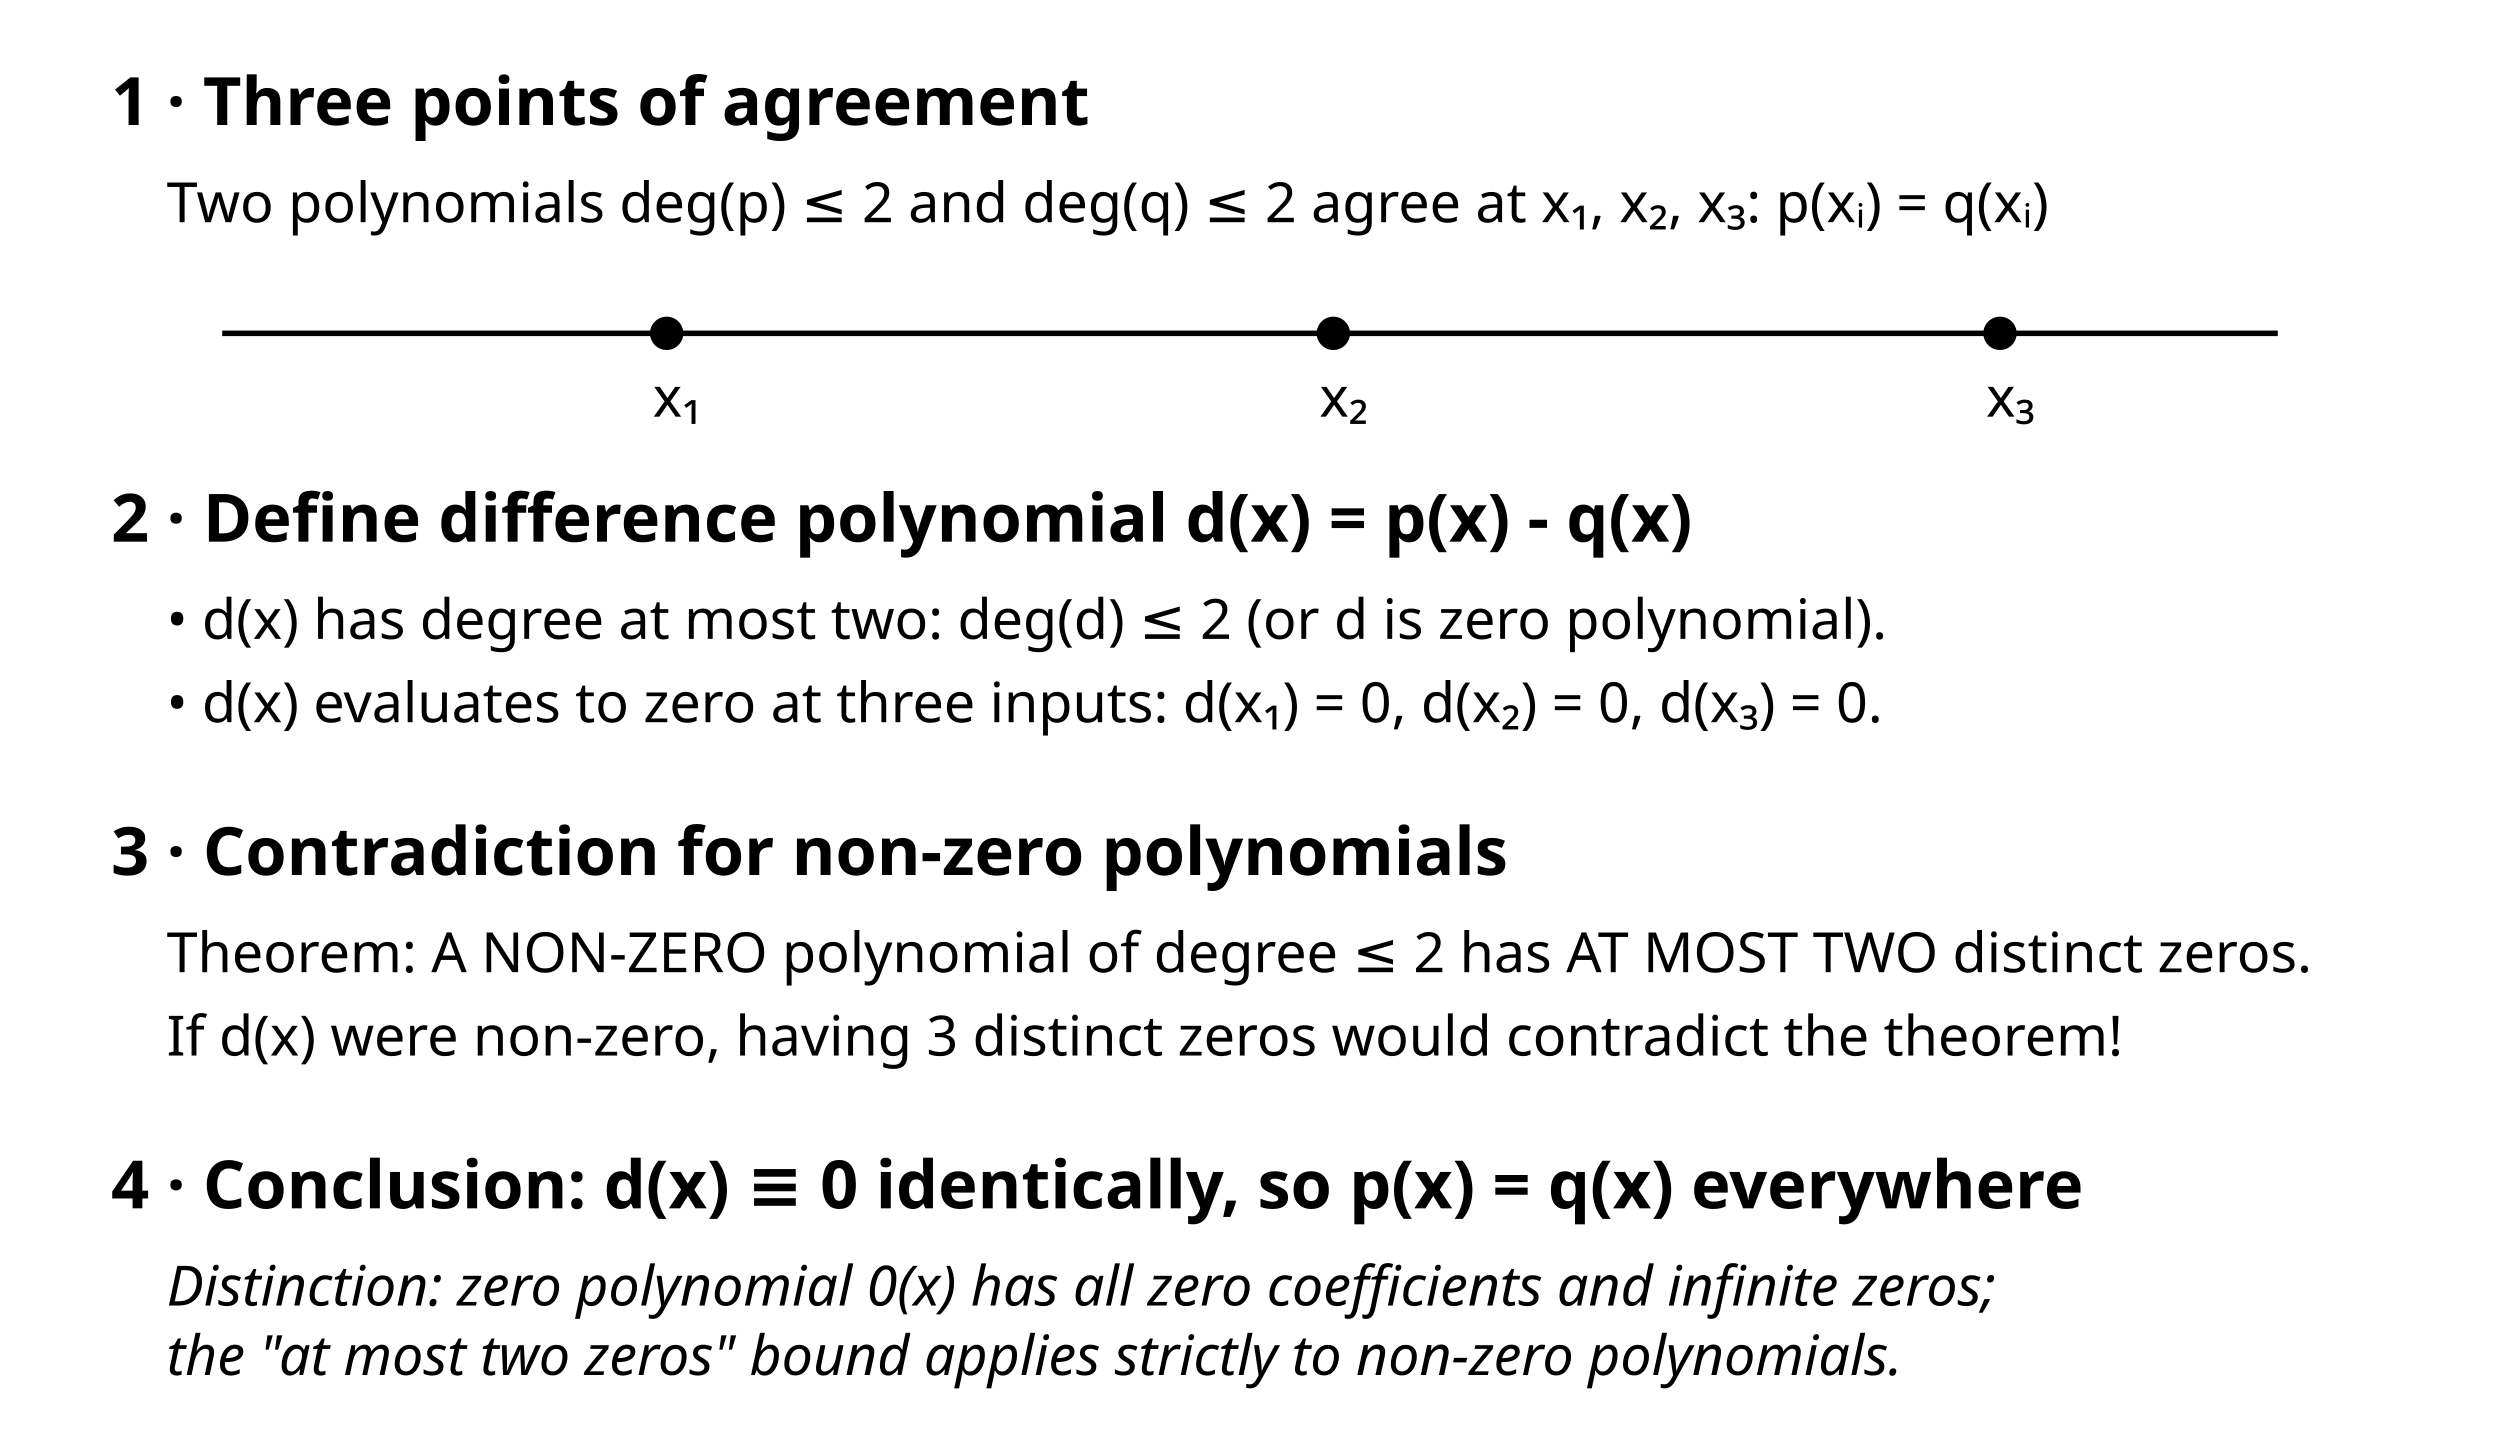
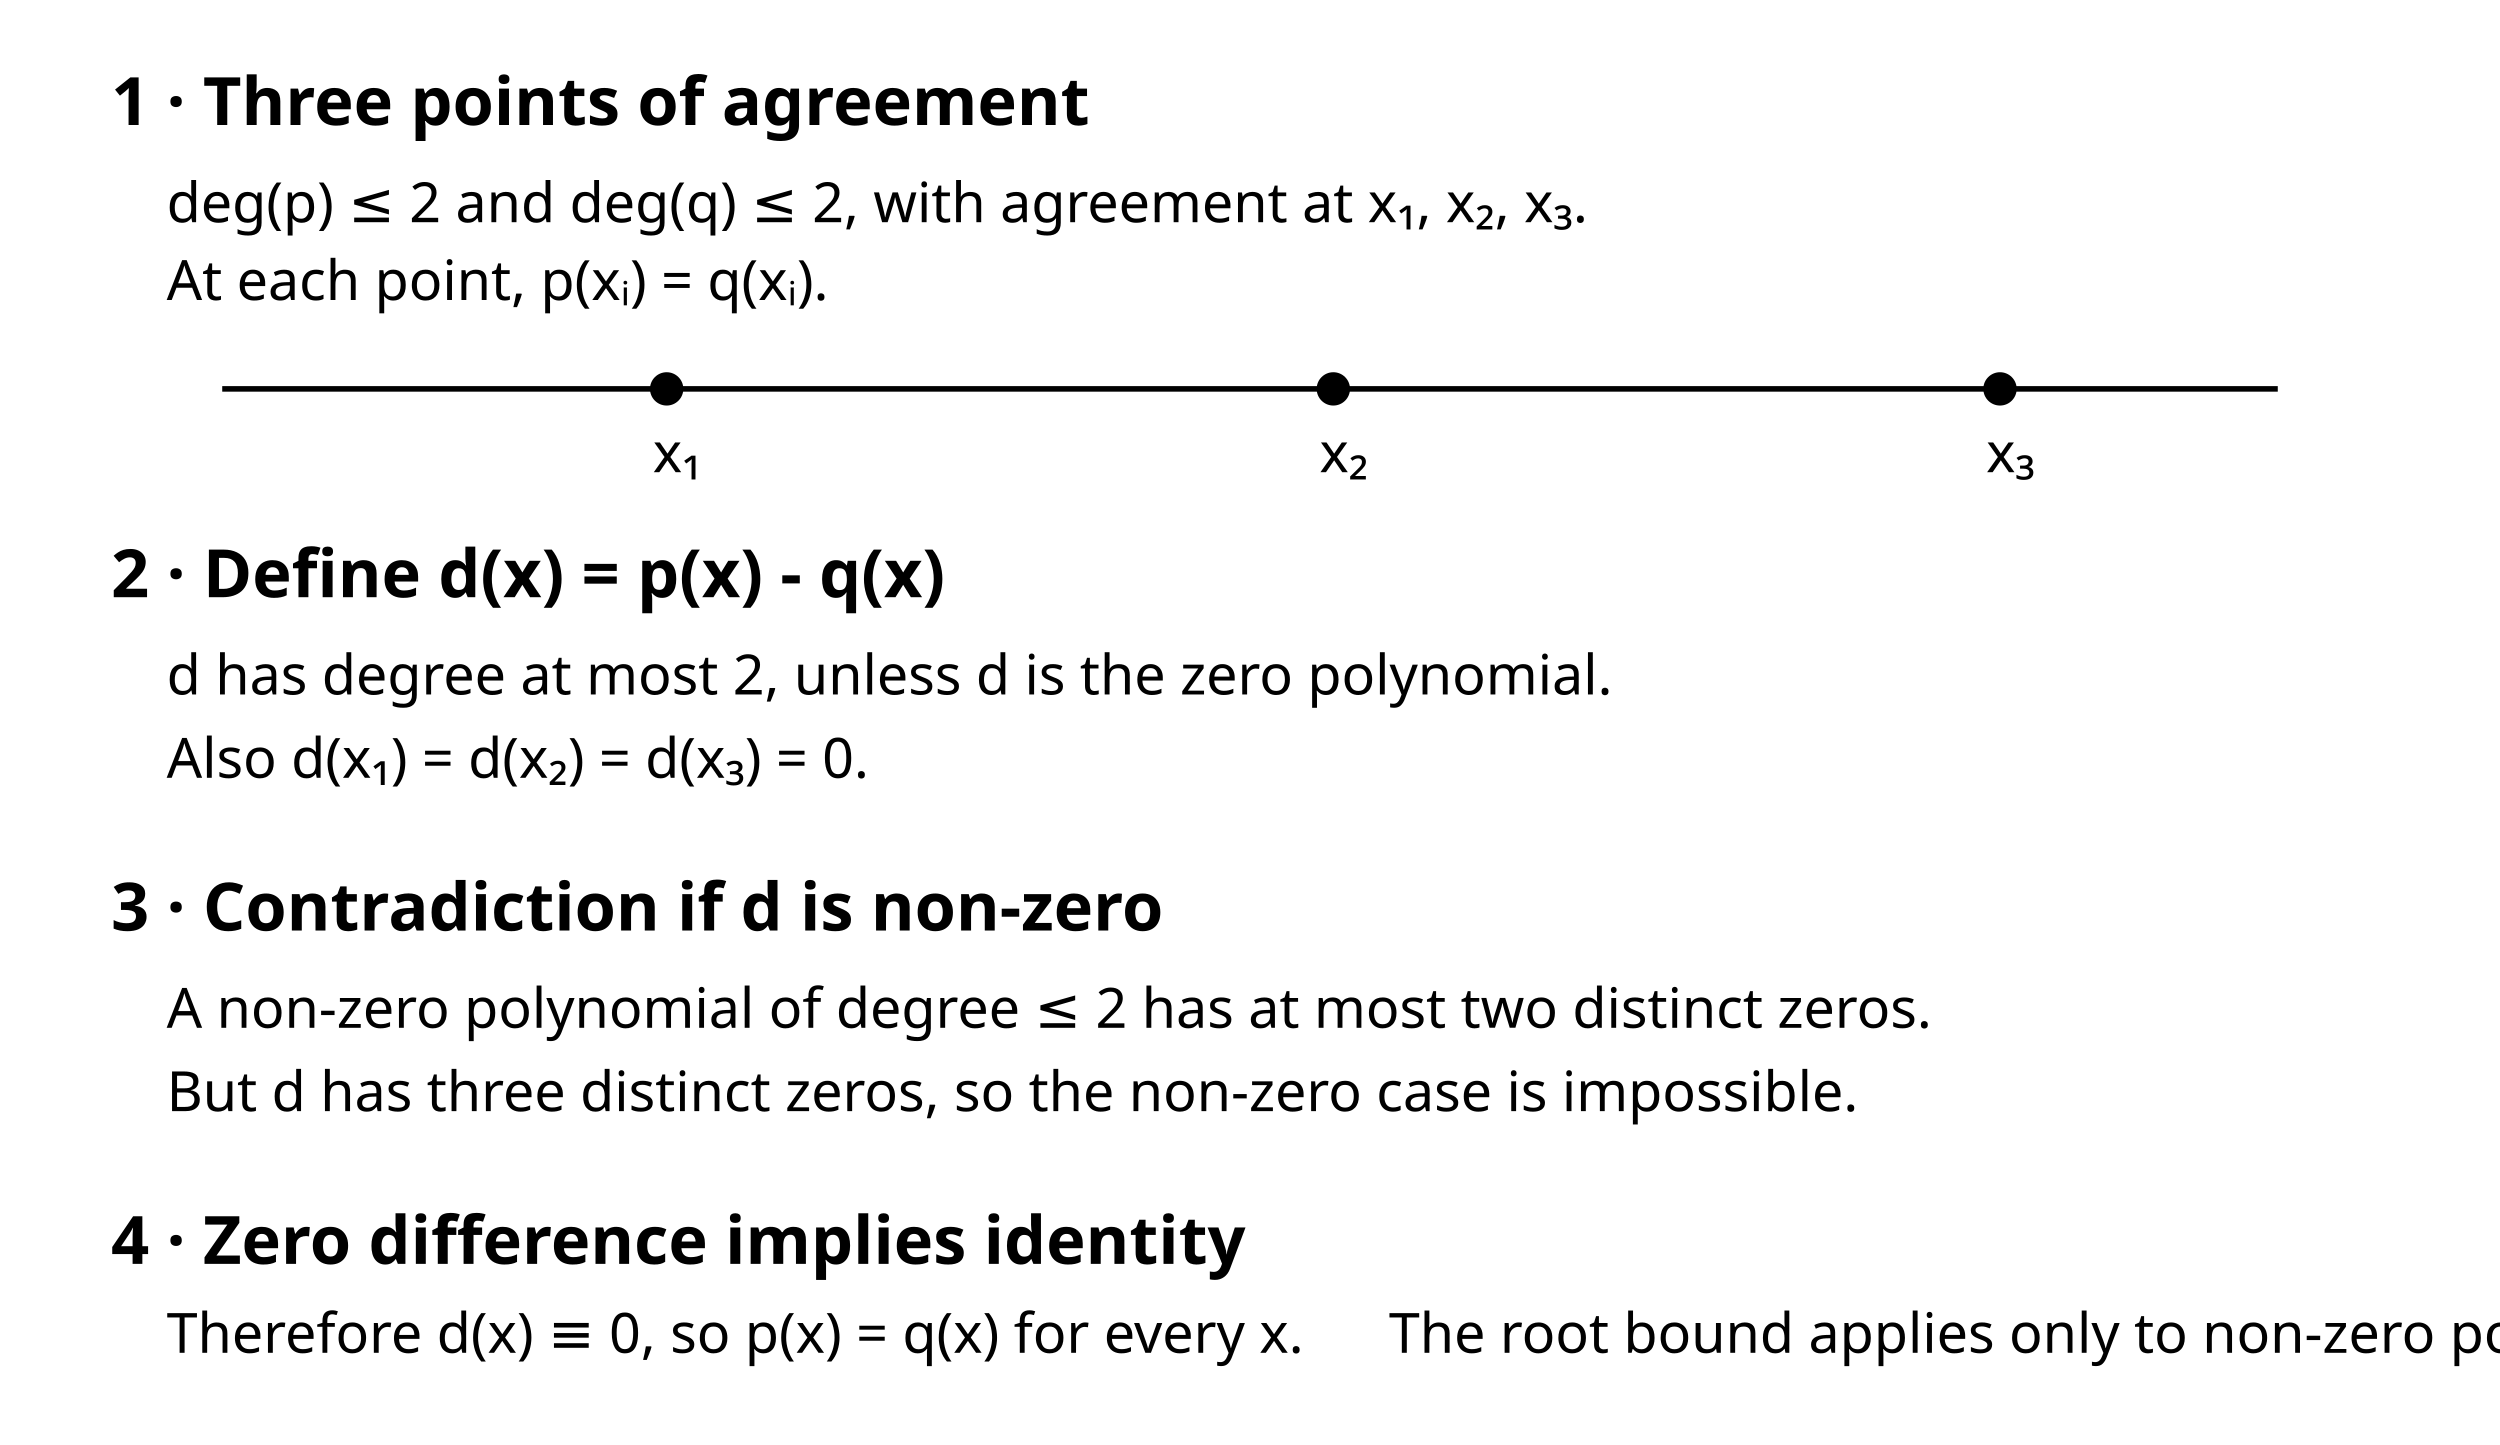
<svg xmlns="http://www.w3.org/2000/svg" viewBox="0 0 900 520" role="img" aria-label="Polynomial identity theorem and difference polynomial proof" font-family="system-ui, sans-serif" font-size="20">
  <g data-g9-stage-id="POLY-IDENT-1">
    <text x="40" y="45" font-weight="700" font-size="24">1 · Three points of agreement</text>
-     <text x="60" y="80">Two polynomials deg(p) ≤ 2 and deg(q) ≤ 2 agree at x₁, x₂, x₃: p(xᵢ) = q(xᵢ)</text>
-     <line x1="80" y1="120" x2="820" y2="120" stroke="currentColor" stroke-width="2" />
-     <circle cx="240" cy="120" r="6" fill="currentColor" />
-     <text x="235" y="150">x₁</text>
-     <circle cx="480" cy="120" r="6" fill="currentColor" />
-     <text x="475" y="150">x₂</text>
-     <circle cx="720" cy="120" r="6" fill="currentColor" />
-     <text x="715" y="150">x₃</text>
+     <text x="60" y="80">deg(p) ≤ 2 and deg(q) ≤ 2, with agreement at x₁, x₂, x₃.</text>
+     <text x="60" y="108">At each point, p(xᵢ) = q(xᵢ).</text>
+     <line x1="80" y1="140" x2="820" y2="140" stroke="currentColor" stroke-width="2" />
+     <circle cx="240" cy="140" r="6" fill="currentColor" />
+     <text x="235" y="170">x₁</text>
+     <circle cx="480" cy="140" r="6" fill="currentColor" />
+     <text x="475" y="170">x₂</text>
+     <circle cx="720" cy="140" r="6" fill="currentColor" />
+     <text x="715" y="170">x₃</text>
  </g>
  <g data-g9-stage-id="POLY-IDENT-2">
-     <text x="40" y="195" font-weight="700" font-size="24">2 · Define difference polynomial d(x) = p(x) - q(x)</text>
-     <text x="60" y="230">• d(x) has degree at most two: deg(d) ≤ 2 (or d is zero polynomial).</text>
-     <text x="60" y="260">• d(x) evaluates to zero at three inputs: d(x₁) = 0, d(x₂) = 0, d(x₃) = 0.</text>
+     <text x="40" y="215" font-weight="700" font-size="24">2 · Define d(x) = p(x) - q(x)</text>
+     <text x="60" y="250">d has degree at most 2, unless d is the zero polynomial.</text>
+     <text x="60" y="280">Also d(x₁) = d(x₂) = d(x₃) = 0.</text>
  </g>
  <g data-g9-stage-id="POLY-IDENT-3">
-     <text x="40" y="315" font-weight="700" font-size="24">3 · Contradiction for non-zero polynomials</text>
-     <text x="60" y="350">Theorem: A NON-ZERO polynomial of degree ≤ 2 has AT MOST TWO distinct zeros.</text>
-     <text x="60" y="380">If d(x) were non-zero, having 3 distinct zeros would contradict the theorem!</text>
+     <text x="40" y="335" font-weight="700" font-size="24">3 · Contradiction if d is non-zero</text>
+     <text x="60" y="370">A non-zero polynomial of degree ≤ 2 has at most two distinct zeros.</text>
+     <text x="60" y="400">But d has three distinct zeros, so the non-zero case is impossible.</text>
  </g>
  <g data-g9-stage-id="POLY-IDENT-4">
-     <text x="40" y="435" font-weight="700" font-size="24">4 · Conclusion: d(x) ≡ 0 identically, so p(x) = q(x) everywhere</text>
-     <text x="60" y="470" font-style="italic">Distinction: zero polynomial 0(x) has all zero coefficients and infinite zeros;</text>
-     <text x="60" y="495" font-style="italic">the "at most two zeros" bound applies strictly to non-zero polynomials.</text>
+     <text x="40" y="455" font-weight="700" font-size="24">4 · Zero difference implies identity</text>
+     <text x="60" y="487">Therefore d(x) ≡ 0, so p(x) = q(x) for every x.</text>
+     <text x="500" y="487">The root bound applies only to non-zero polynomials.</text>
  </g>
</svg>
